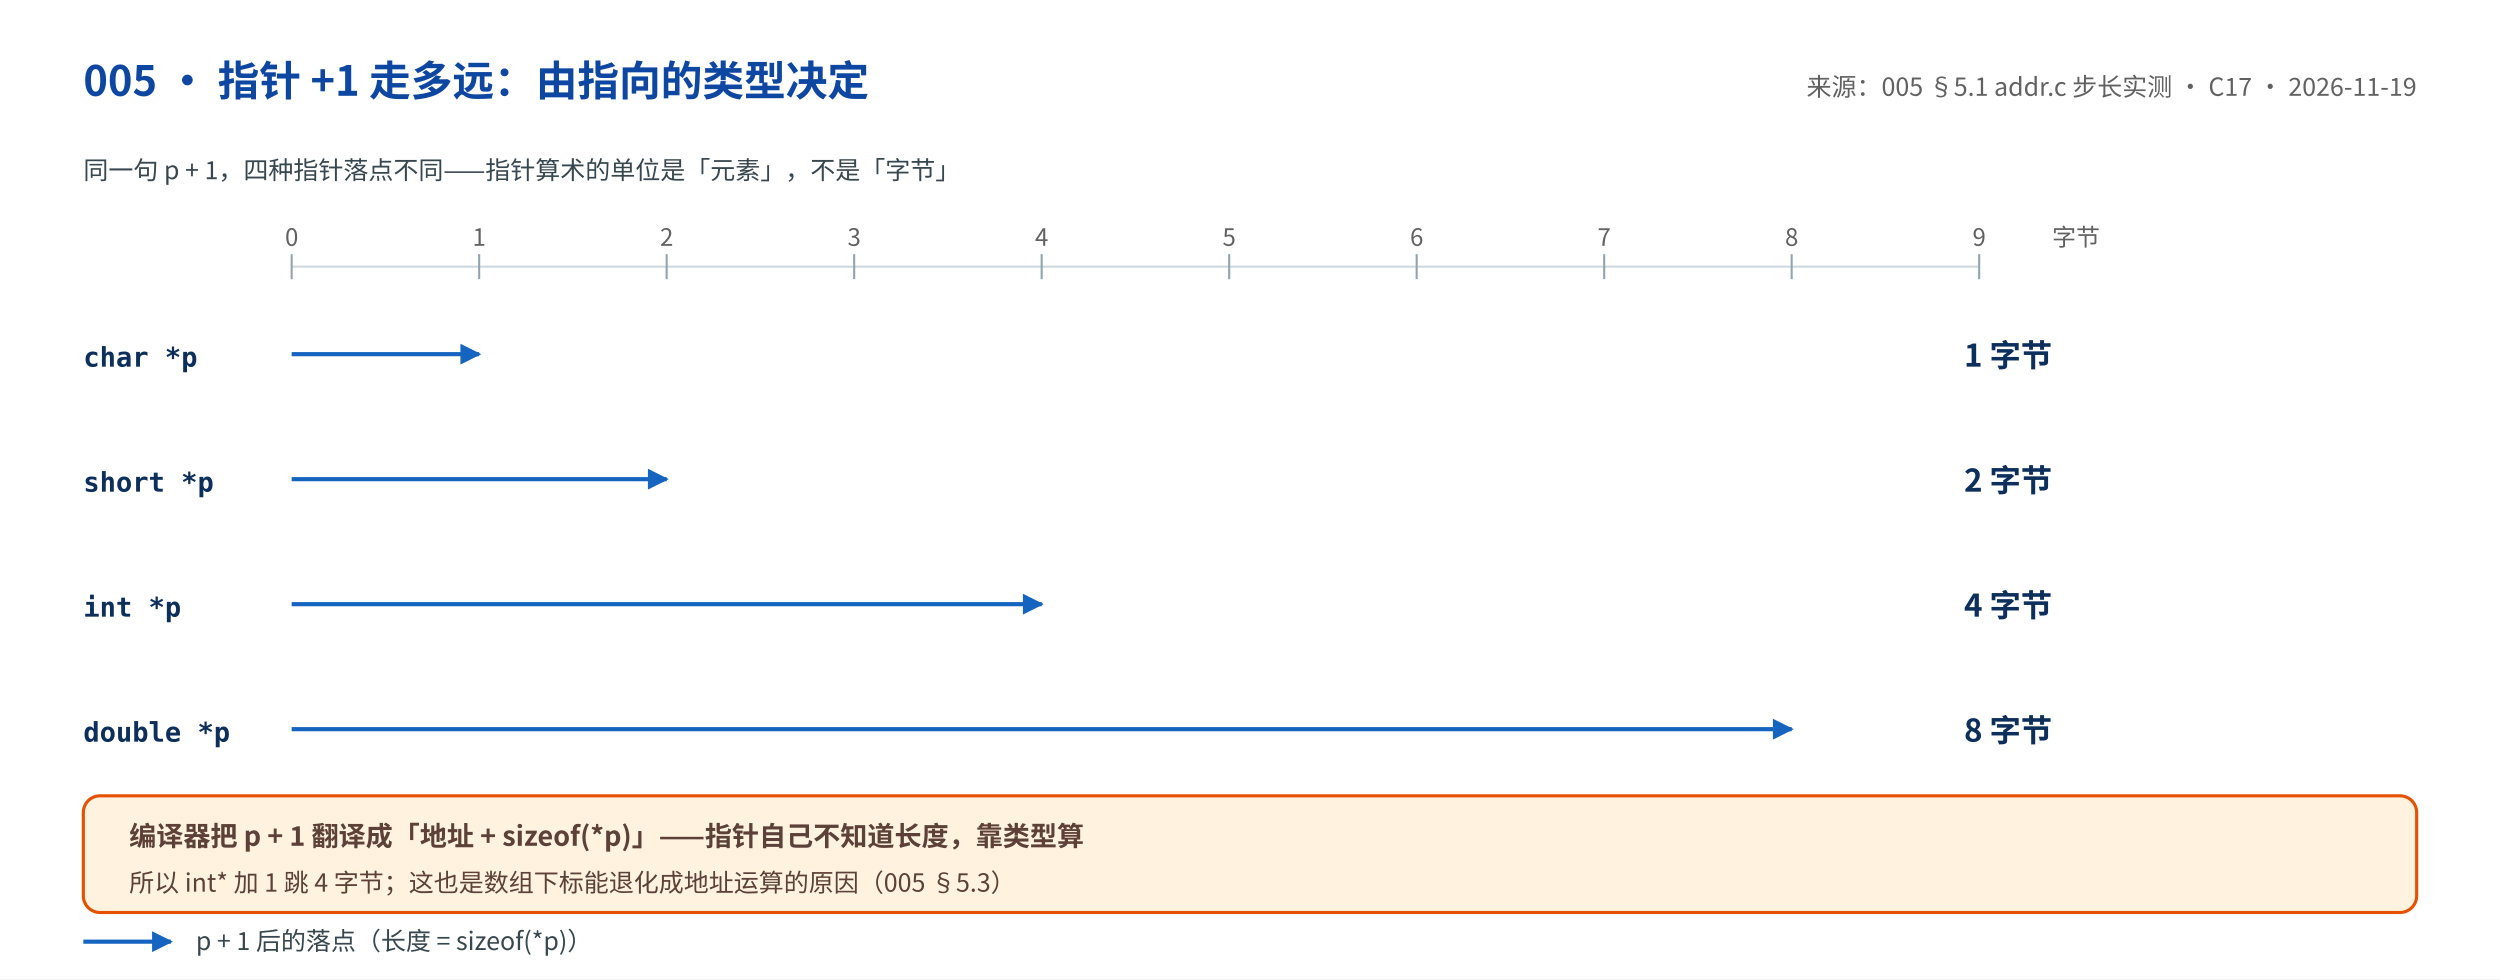
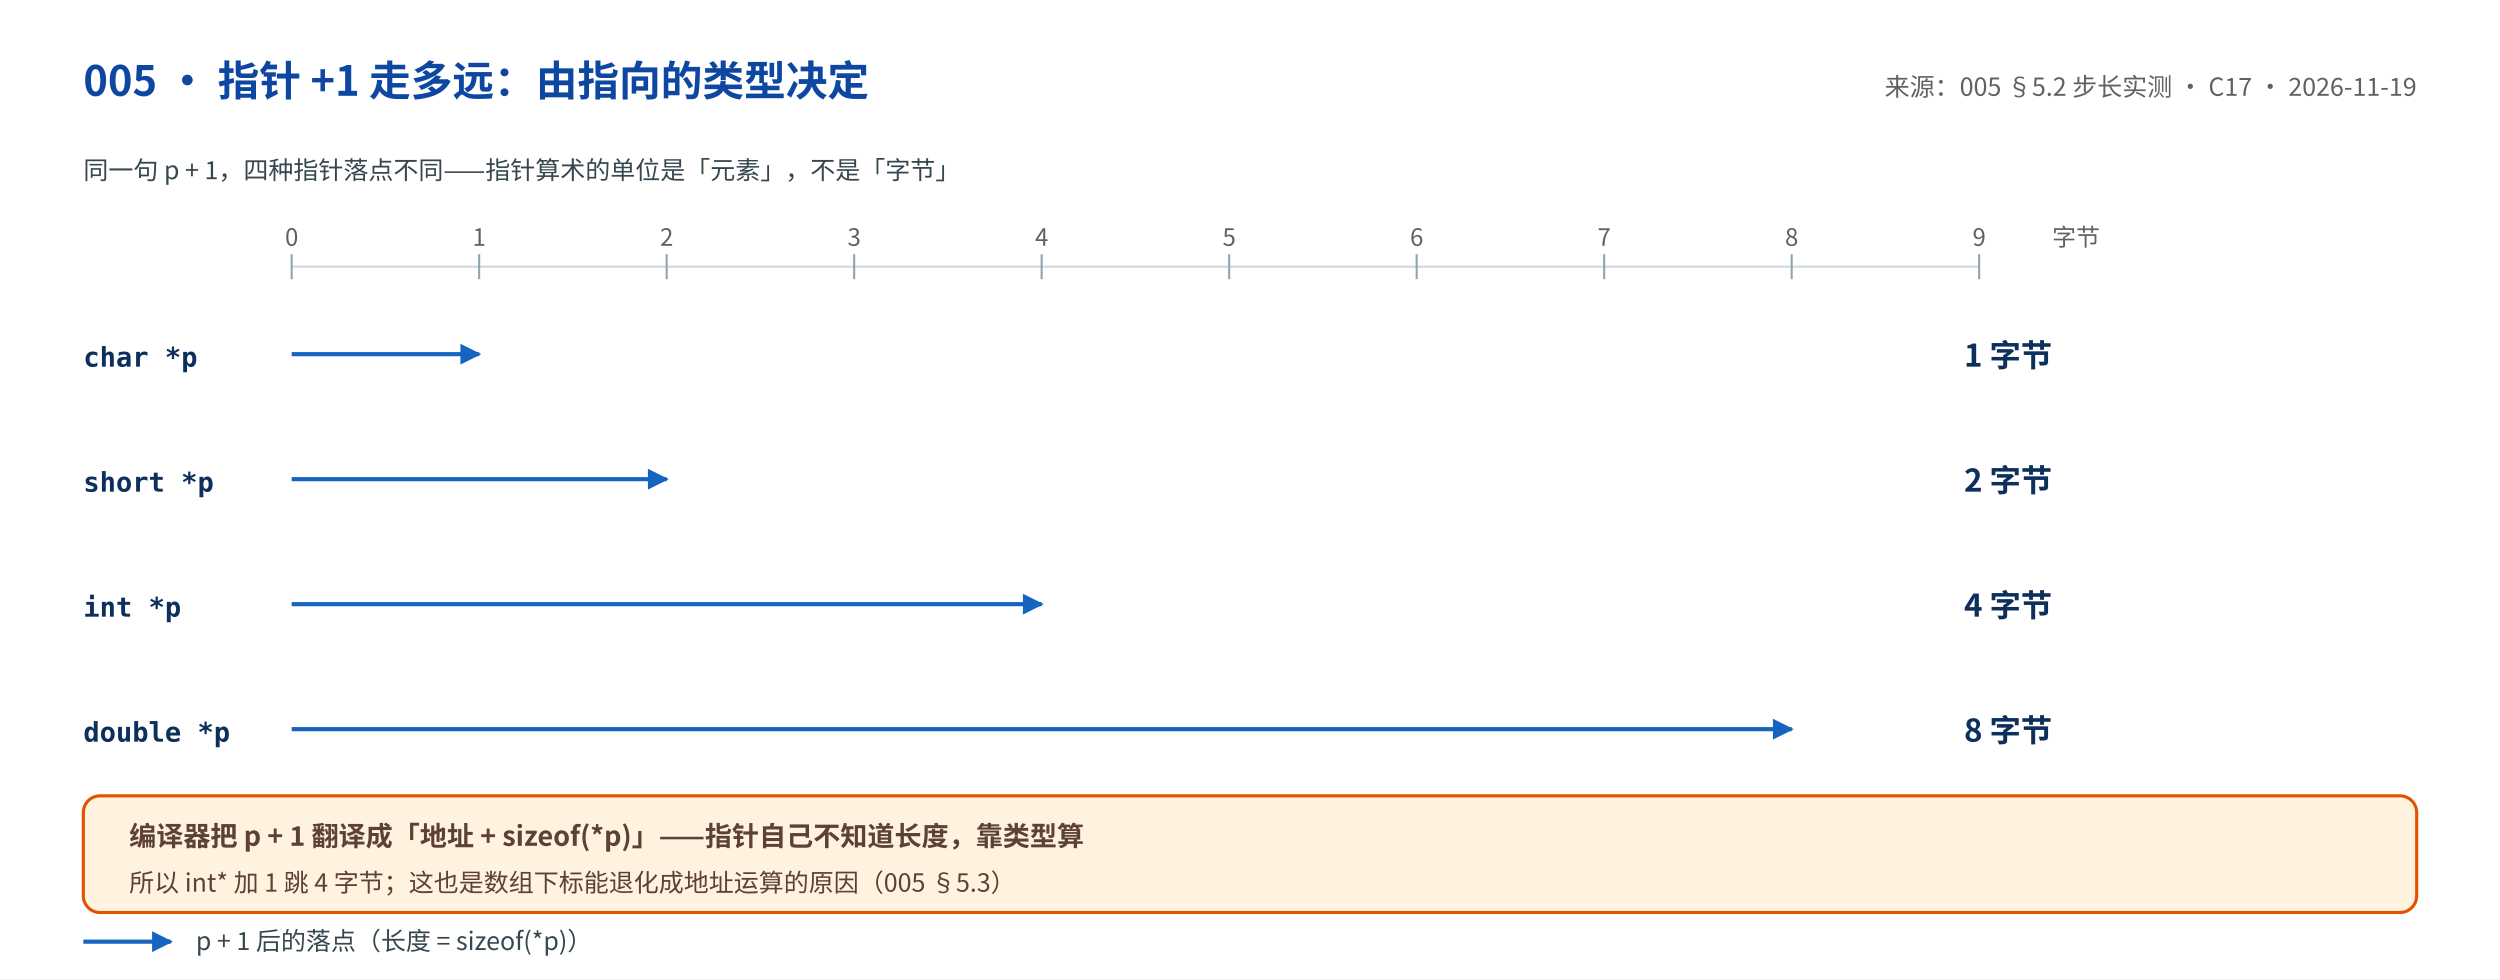
<svg xmlns="http://www.w3.org/2000/svg" viewBox="0 0 1200 470" font-family="'Microsoft YaHei','PingFang SC','Noto Sans CJK SC',sans-serif">
  <rect x="0" y="0" width="1200" height="470" fill="#ffffff" />
  <defs>
    <marker id="arrowBlue" viewBox="0 0 10 10" refX="9" refY="5" markerWidth="10" markerHeight="10" markerUnits="userSpaceOnUse" orient="auto-start-reverse">
      <path d="M 0 0 L 10 5 L 0 10 z" fill="#1565c0" />
    </marker>
  </defs>
  <text x="40" y="46" font-size="20" font-weight="bold" fill="#0d47a1">005 · 指针 +1 走多远：由指向的类型决定</text>
-   <text x="1160" y="46" font-size="12" fill="#616161" text-anchor="end">来源：005 §5.1 addr.c 步长实测 · C17 · 2026-11-19</text>
+   <text x="1160" y="46" font-size="12" fill="#616161" text-anchor="end">来源：005 §5.2 步长实测 · C17 · 2026-11-19</text>
  <text x="40" y="86" font-size="12" fill="#37474f">同一句 p + 1，四种指针落点不同——指针算术的单位是「元素」，不是「字节」</text>
  <text x="140" y="118" font-size="11.5" fill="#616161" text-anchor="middle">0</text>
  <text x="230" y="118" font-size="11.5" fill="#616161" text-anchor="middle">1</text>
  <text x="320" y="118" font-size="11.5" fill="#616161" text-anchor="middle">2</text>
  <text x="410" y="118" font-size="11.5" fill="#616161" text-anchor="middle">3</text>
  <text x="500" y="118" font-size="11.5" fill="#616161" text-anchor="middle">4</text>
  <text x="590" y="118" font-size="11.5" fill="#616161" text-anchor="middle">5</text>
  <text x="680" y="118" font-size="11.5" fill="#616161" text-anchor="middle">6</text>
  <text x="770" y="118" font-size="11.5" fill="#616161" text-anchor="middle">7</text>
  <text x="860" y="118" font-size="11.5" fill="#616161" text-anchor="middle">8</text>
  <text x="950" y="118" font-size="11.5" fill="#616161" text-anchor="middle">9</text>
  <text x="985" y="118" font-size="11.5" fill="#616161">字节</text>
  <line x1="140" y1="128" x2="950" y2="128" stroke="#cfd8dc" stroke-width="1" />
  <line x1="140" y1="122" x2="140" y2="134" stroke="#90a4ae" stroke-width="1" />
  <line x1="230" y1="122" x2="230" y2="134" stroke="#90a4ae" stroke-width="1" />
  <line x1="320" y1="122" x2="320" y2="134" stroke="#90a4ae" stroke-width="1" />
  <line x1="410" y1="122" x2="410" y2="134" stroke="#90a4ae" stroke-width="1" />
  <line x1="500" y1="122" x2="500" y2="134" stroke="#90a4ae" stroke-width="1" />
  <line x1="590" y1="122" x2="590" y2="134" stroke="#90a4ae" stroke-width="1" />
  <line x1="680" y1="122" x2="680" y2="134" stroke="#90a4ae" stroke-width="1" />
  <line x1="770" y1="122" x2="770" y2="134" stroke="#90a4ae" stroke-width="1" />
  <line x1="860" y1="122" x2="860" y2="134" stroke="#90a4ae" stroke-width="1" />
  <line x1="950" y1="122" x2="950" y2="134" stroke="#90a4ae" stroke-width="1" />
  <text x="40" y="176" font-size="13" font-weight="bold" fill="#0d2f5c" font-family="ui-monospace,Menlo,Consolas,monospace">char *p</text>
  <line x1="140" y1="170" x2="230" y2="170" stroke="#1565c0" stroke-width="2" marker-end="url(#arrowBlue)" />
  <text x="985" y="176" font-size="15" font-weight="bold" fill="#0d2f5c" text-anchor="end">1 字节</text>
  <text x="40" y="236" font-size="13" font-weight="bold" fill="#0d2f5c" font-family="ui-monospace,Menlo,Consolas,monospace">short *p</text>
  <line x1="140" y1="230" x2="320" y2="230" stroke="#1565c0" stroke-width="2" marker-end="url(#arrowBlue)" />
  <text x="985" y="236" font-size="15" font-weight="bold" fill="#0d2f5c" text-anchor="end">2 字节</text>
  <text x="40" y="296" font-size="13" font-weight="bold" fill="#0d2f5c" font-family="ui-monospace,Menlo,Consolas,monospace">int *p</text>
  <line x1="140" y1="290" x2="500" y2="290" stroke="#1565c0" stroke-width="2" marker-end="url(#arrowBlue)" />
  <text x="985" y="296" font-size="15" font-weight="bold" fill="#0d2f5c" text-anchor="end">4 字节</text>
  <text x="40" y="356" font-size="13" font-weight="bold" fill="#0d2f5c" font-family="ui-monospace,Menlo,Consolas,monospace">double *p</text>
  <line x1="140" y1="350" x2="860" y2="350" stroke="#1565c0" stroke-width="2" marker-end="url(#arrowBlue)" />
  <text x="985" y="356" font-size="15" font-weight="bold" fill="#0d2f5c" text-anchor="end">8 字节</text>
  <rect x="40" y="382" width="1120" height="56" rx="8" fill="#fff3e0" stroke="#e65100" stroke-width="1.5" />
  <text x="62" y="406" font-size="13" font-weight="bold" fill="#5d4037">编译器把 p + 1 翻译成「地址 + sizeof(*p)」——指针自己不知道长度，靠类型算</text>
  <text x="62" y="428" font-size="12" fill="#5d4037">所以 int* 加 1 跳 4 字节；这也是数组下标能退化成地址运算的原因（005 §5.3）</text>
  <line x1="40" y1="452" x2="82" y2="452" stroke="#1565c0" stroke-width="2" marker-end="url(#arrowBlue)" />
  <text x="94" y="456" font-size="12" fill="#37474f">p + 1 后的落点（长度 = sizeof(*p)）</text>
</svg>
